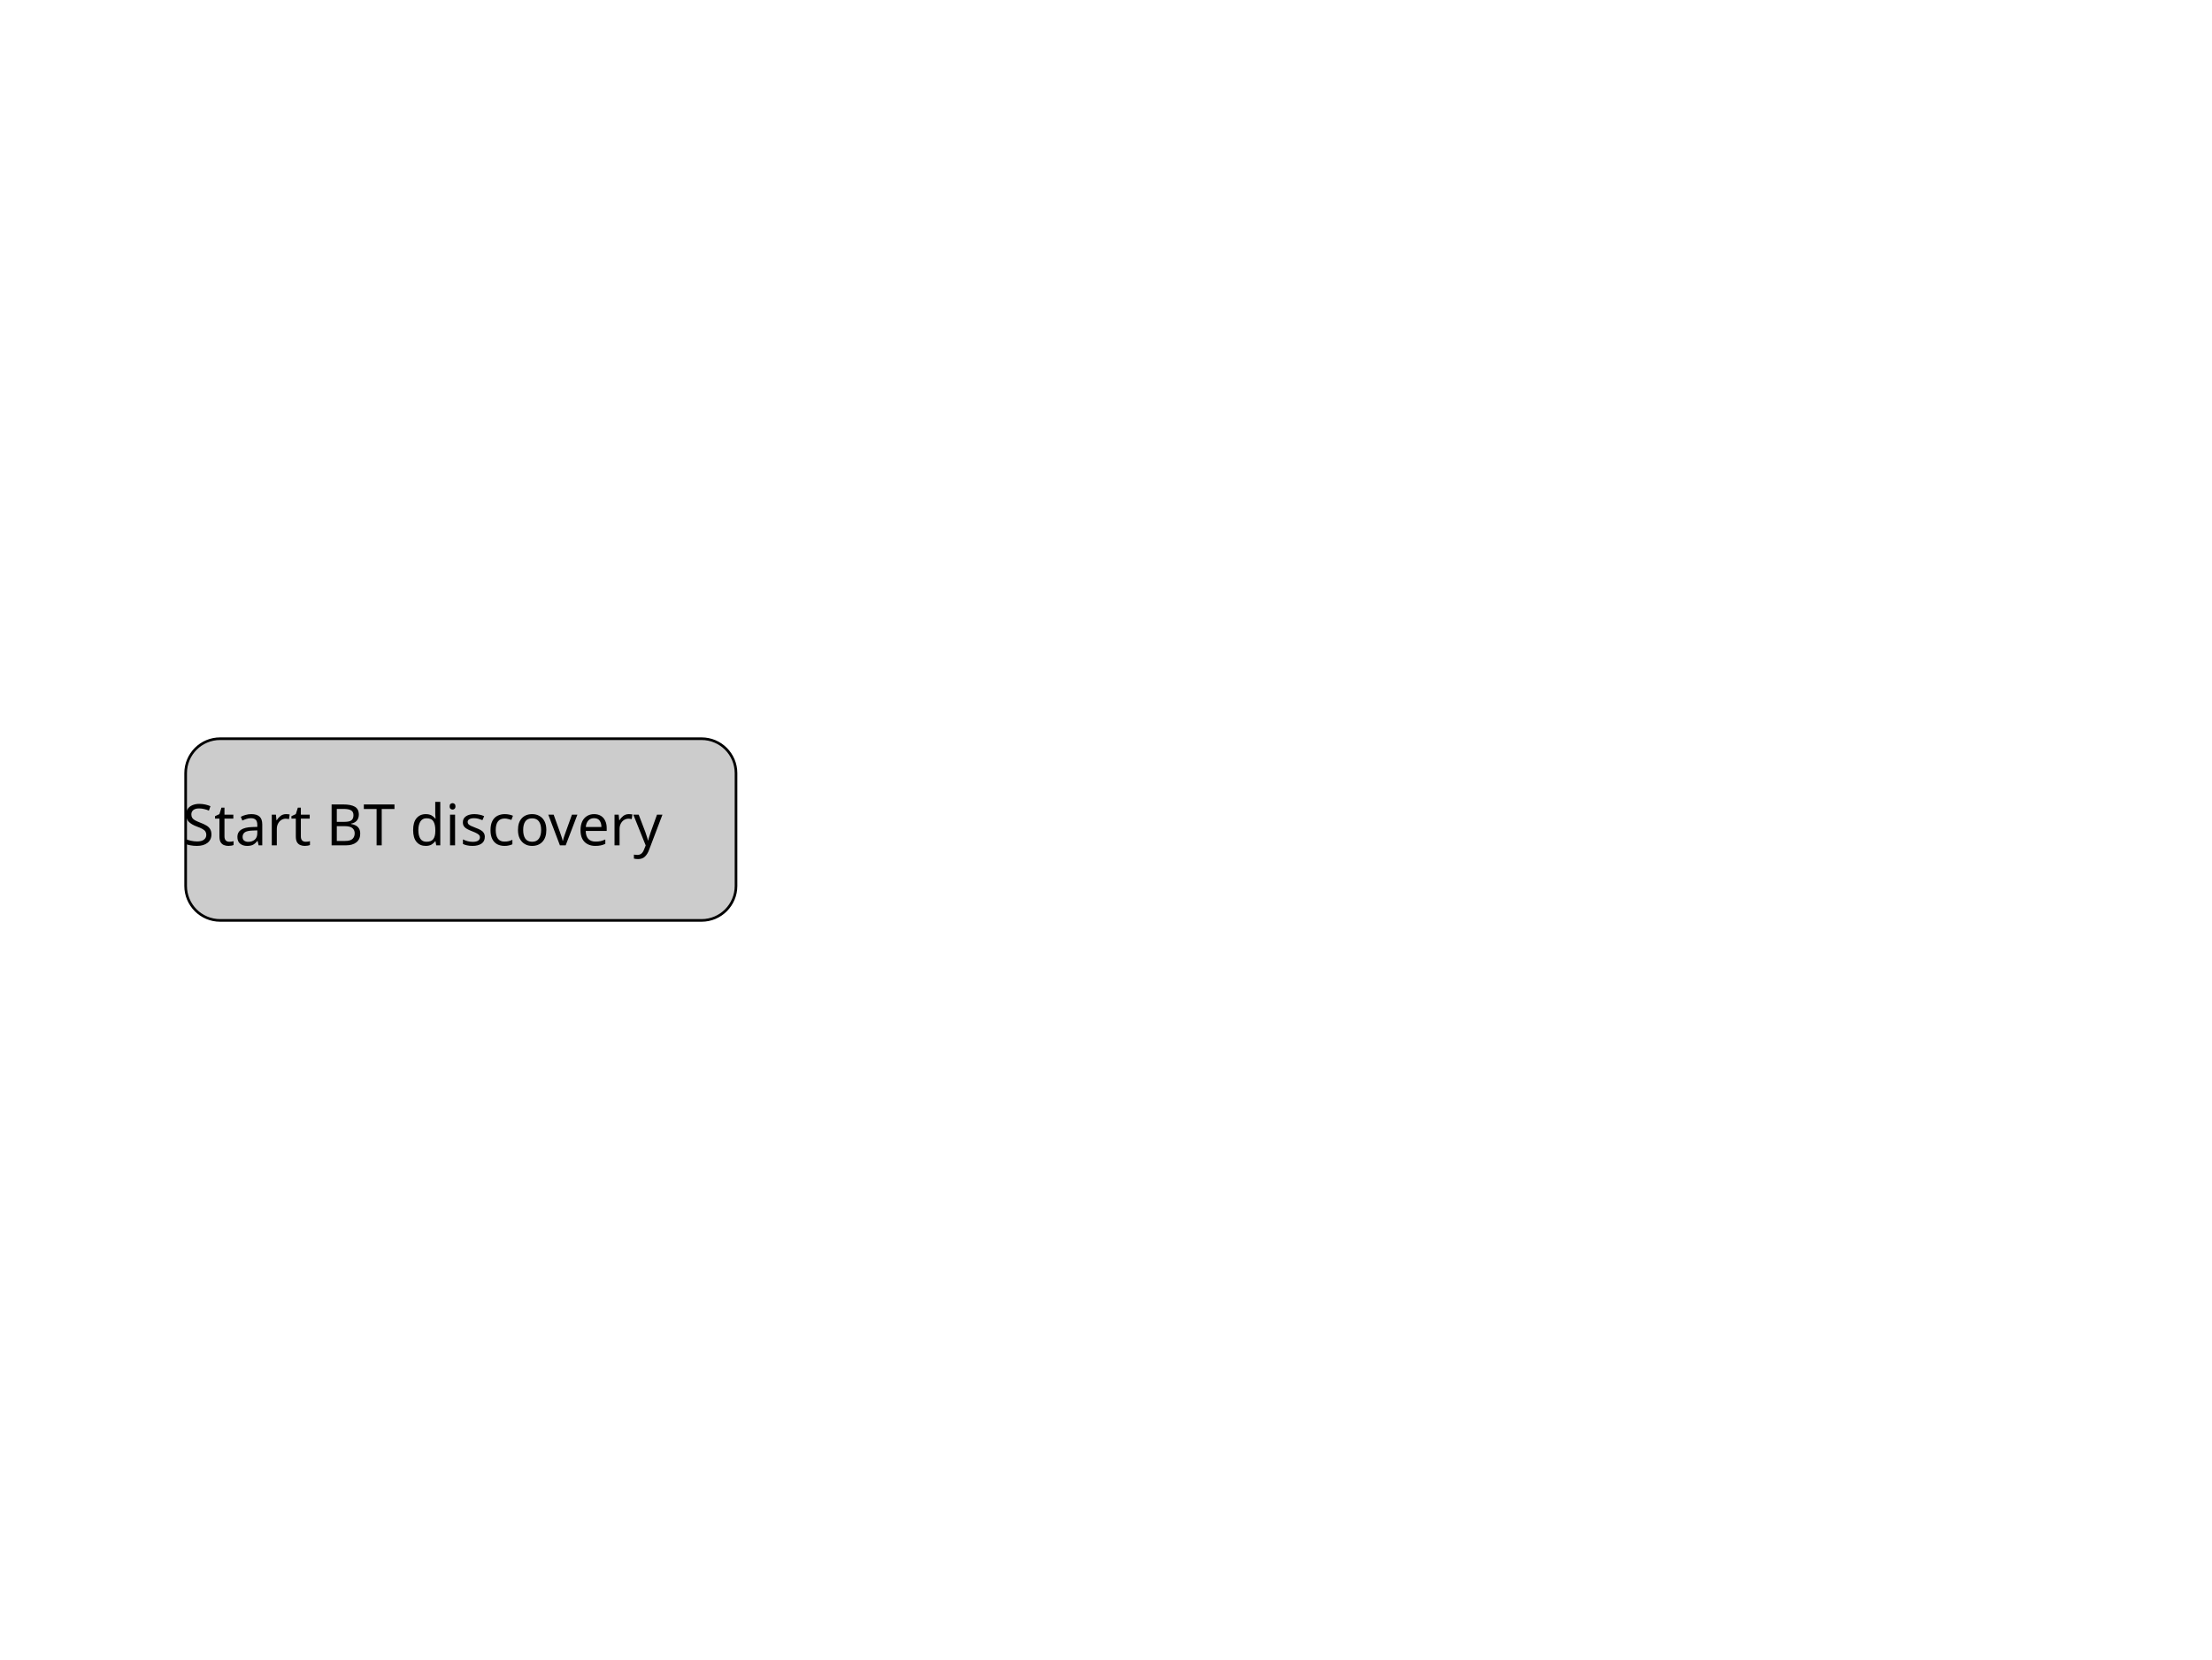
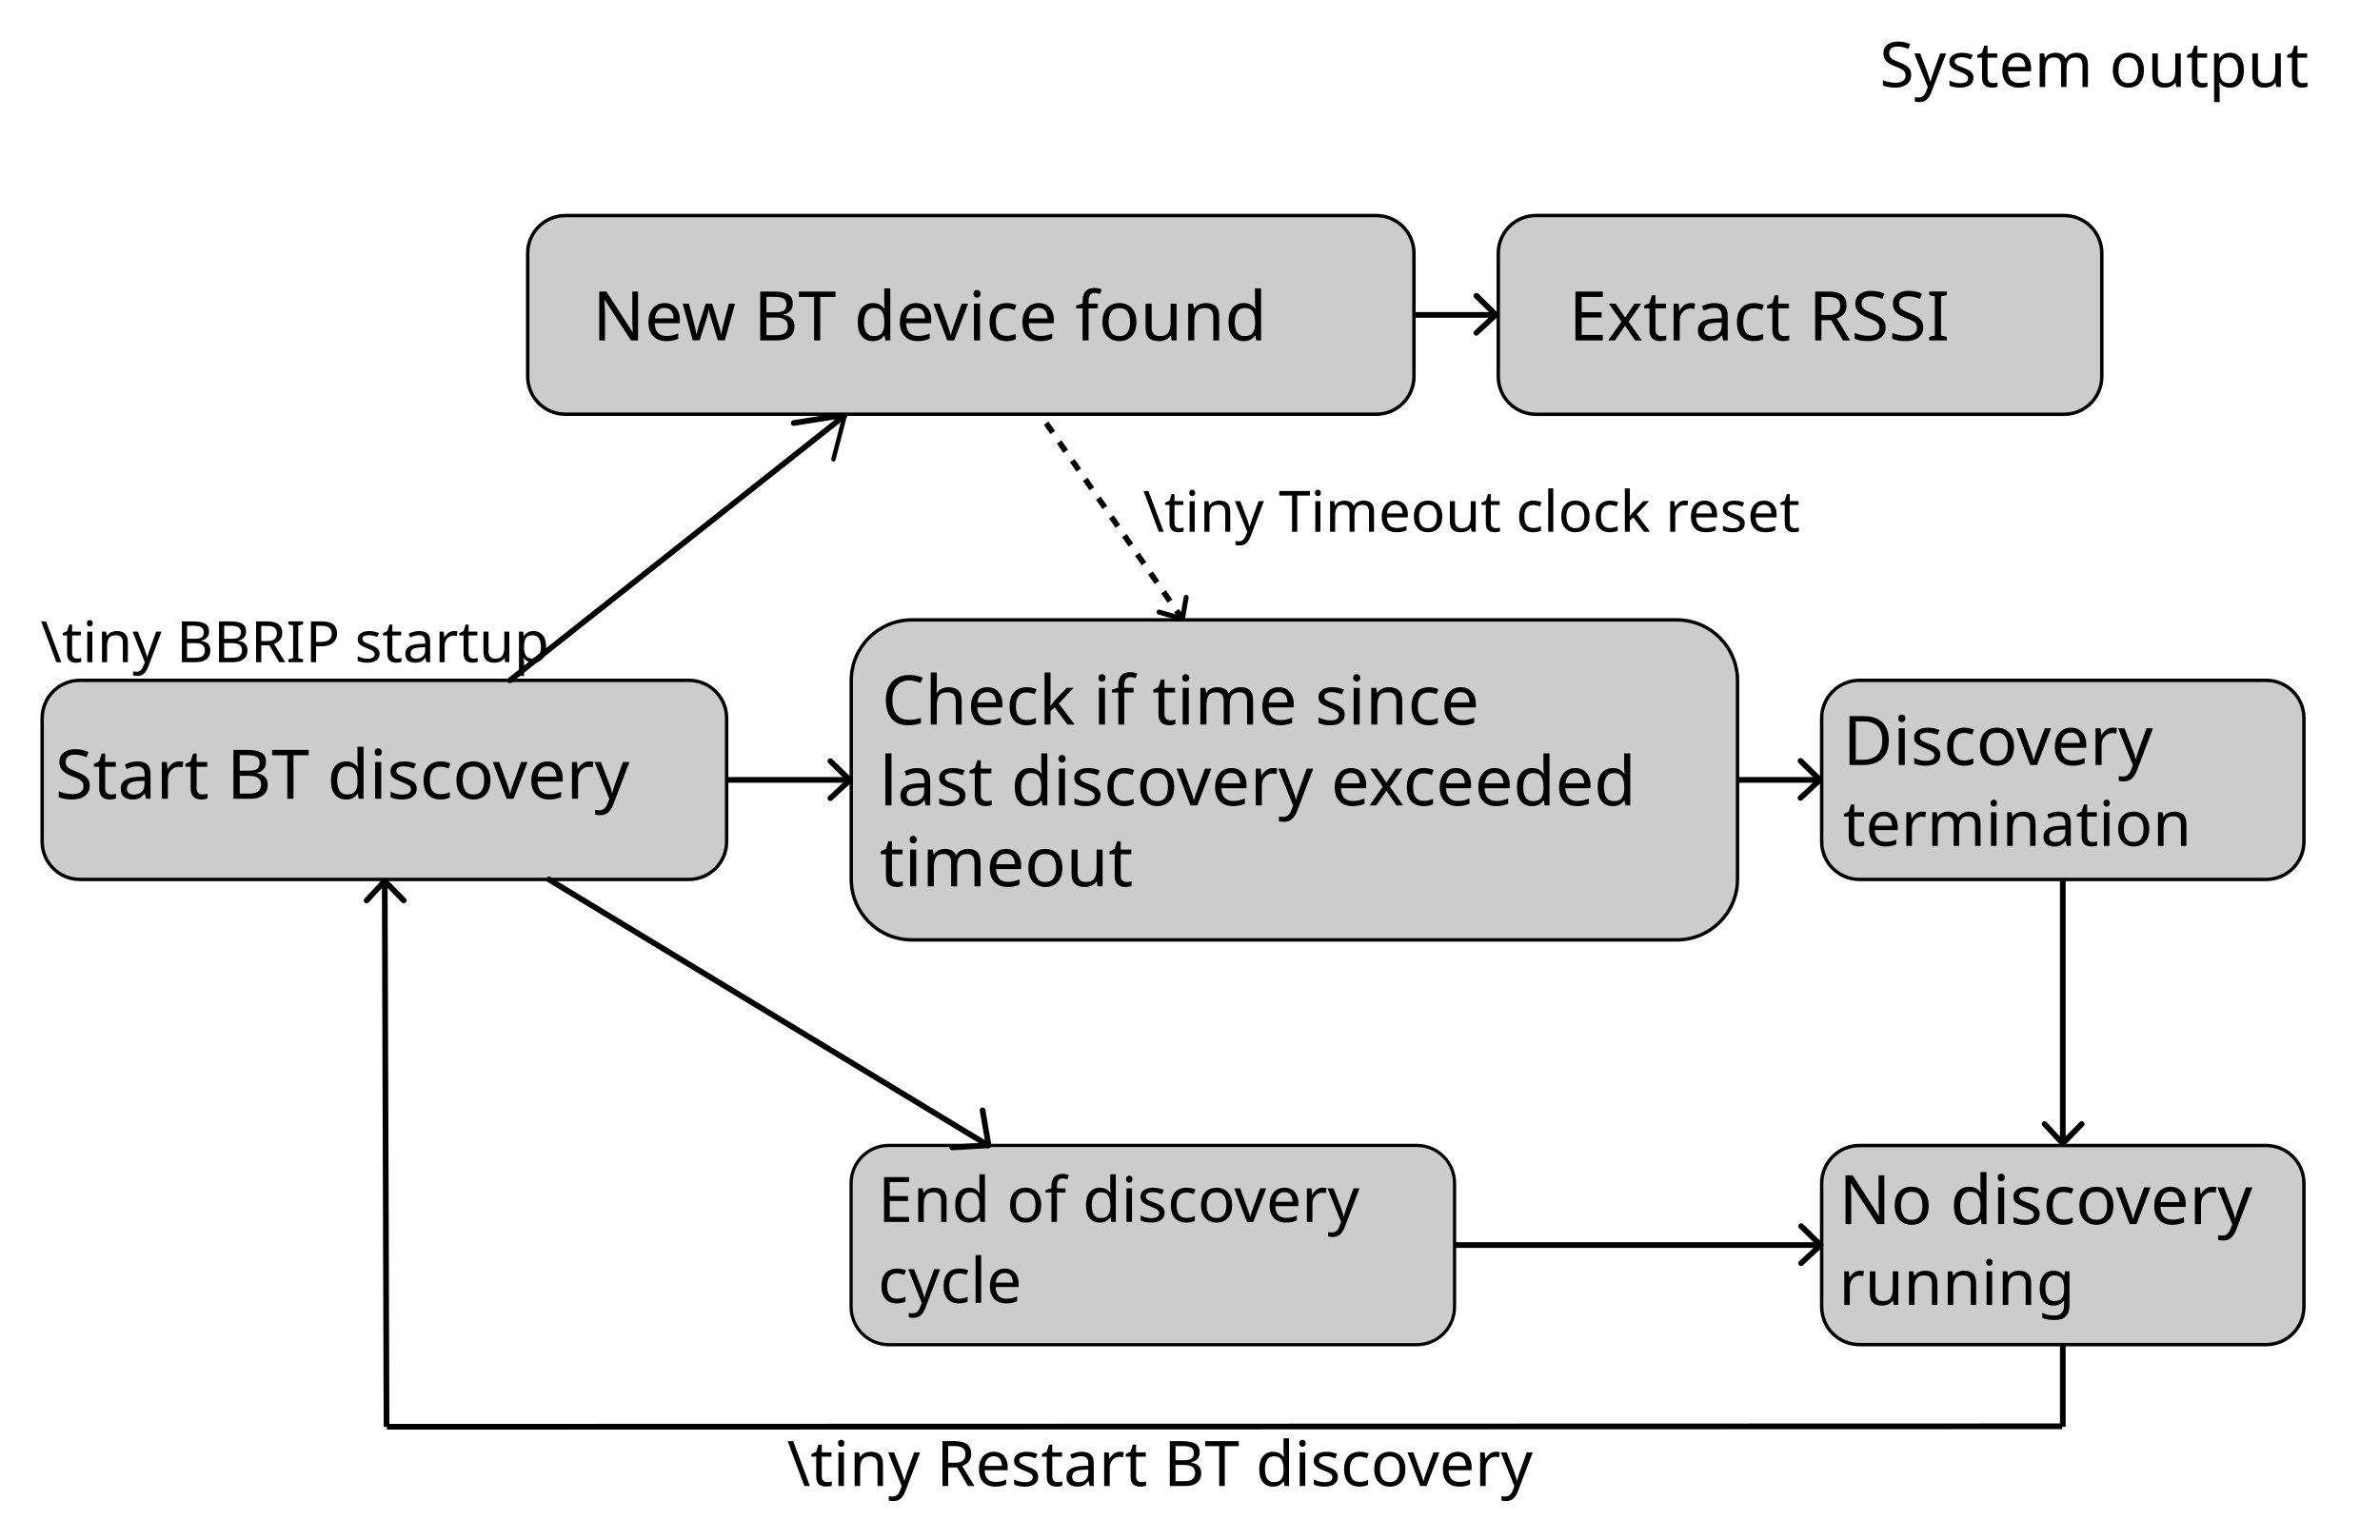
- <svg xmlns="http://www.w3.org/2000/svg" width="425.197" height="318.898" id="svg2" version="1.0">
+ <svg xmlns="http://www.w3.org/2000/svg" width="417.028" height="269.811" id="svg2" version="1.0">
  <defs id="defs4" />
-   <g id="layer1" transform="translate(4.149475e-6,-719.2913)">
-     <rect style="fill:#cccccc;fill-opacity:1;fill-rule:nonzero;stroke:#000000;stroke-width:0.506;stroke-linejoin:round;stroke-miterlimit:4;stroke-opacity:1;stroke-dasharray:none" id="rect5014" width="105.793" height="34.927" x="35.686" y="861.277" ry="6.626" />
-     <text xml:space="preserve" style="font-size:11px;font-style:normal;font-weight:normal;text-align:center;line-height:125%;letter-spacing:0px;word-spacing:0px;text-anchor:middle;fill:#000000;fill-opacity:1;stroke:none;font-family:Sans" x="88.384" y="881.775" id="text5526">
-       <tspan id="tspan5528" x="88.384" y="881.775">Start BT discovery</tspan>
+   <g id="layer1" transform="translate(7.117125,-752.6874)">
+     <rect style="fill:#cccccc;fill-opacity:1;fill-rule:nonzero;stroke:#000000;stroke-width:0.6;stroke-linejoin:round;stroke-miterlimit:4;stroke-opacity:1;stroke-dasharray:none" id="rect5014" width="119.933" height="34.894" x="0.269" y="871.923" ry="6.62" />
+     <text xml:space="preserve" style="font-size:11px;font-style:normal;font-weight:normal;text-align:center;line-height:125%;letter-spacing:0px;word-spacing:0px;text-anchor:middle;fill:#000000;fill-opacity:1;stroke:none;font-family:Sans" x="60.019" y="892.681" id="text5526">
+       <tspan id="tspan5528" x="60.019" y="892.681" style="font-size:12px">Start BT discovery</tspan>
+     </text>
+     <text xml:space="preserve" style="font-size:11px;font-style:normal;font-weight:normal;text-align:center;line-height:125%;letter-spacing:0px;word-spacing:0px;text-anchor:middle;fill:#000000;fill-opacity:1;stroke:none;font-family:Sans" x="35.433" y="858.736" id="text5647">
+       <tspan id="tspan5649" x="35.433" y="858.736" style="text-align:center;text-anchor:middle" />
+     </text>
+     <text xml:space="preserve" style="font-size:11px;font-style:normal;font-weight:normal;text-align:start;line-height:125%;letter-spacing:0px;word-spacing:0px;text-anchor:start;fill:#000000;fill-opacity:1;stroke:none;font-family:Sans" x="-1.9143008e-06" y="868.736" id="text5651">
+       <tspan id="tspan5653" x="-1.9143008e-06" y="868.736" style="font-size:10px">\tiny BBRIP startup</tspan>
+     </text>
+     <rect style="fill:#cccccc;fill-opacity:1;fill-rule:nonzero;stroke:#000000;stroke-width:0.6;stroke-linejoin:round;stroke-miterlimit:4;stroke-opacity:1;stroke-dasharray:none" id="rect5014-4" width="155.293" height="34.82" x="85.346" y="790.464" ry="6.606" />
+     <text xml:space="preserve" style="font-size:11px;font-style:normal;font-weight:normal;text-align:center;line-height:125%;letter-spacing:0px;word-spacing:0px;text-anchor:middle;fill:#000000;fill-opacity:1;stroke:none;font-family:Sans" x="162.948" y="812.348" id="text5526-5">
+       <tspan id="tspan5528-9" x="162.948" y="812.348" style="font-size:12px">New BT device found</tspan>
+     </text>
+     <path style="fill:none;stroke:#000000;stroke-width:0.995px;stroke-linecap:round;stroke-linejoin:miter;stroke-opacity:1" d="M 82.232,871.925 140.815,825.567" id="path5694" />
+     <rect style="fill:#cccccc;fill-opacity:1;fill-rule:nonzero;stroke:#000000;stroke-width:0.6;stroke-linejoin:round;stroke-miterlimit:4;stroke-opacity:1;stroke-dasharray:none" id="rect5014-4-2" width="155.293" height="56.08" x="142.039" y="861.33" ry="10.639" />
+     <path style="fill:none;stroke:#000000;stroke-width:1;stroke-linecap:butt;stroke-linejoin:miter;stroke-miterlimit:4;stroke-opacity:1;stroke-dasharray:2, 2;stroke-dashoffset:0" d="M 200.179,142.039 175.104,105.993" id="path5746" transform="translate(-4.149475e-6,719.2913)" />
+     <text xml:space="preserve" style="font-size:11px;font-style:normal;font-weight:normal;text-align:start;line-height:125%;letter-spacing:0px;word-spacing:0px;text-anchor:start;fill:#000000;fill-opacity:1;stroke:none;font-family:Sans" x="193.165" y="845.877" id="text5651-6">
+       <tspan id="tspan5653-9" x="193.165" y="845.877" style="font-size:10px">\tiny Timeout clock reset</tspan>
+     </text>
+     <rect style="fill:#cccccc;fill-opacity:1;fill-rule:nonzero;stroke:#000000;stroke-width:0.6;stroke-linejoin:round;stroke-miterlimit:4;stroke-opacity:1;stroke-dasharray:none" id="rect5014-4-4" width="105.748" height="34.837" x="255.416" y="790.456" ry="6.609" />
+     <text xml:space="preserve" style="font-size:11px;font-style:normal;font-weight:normal;text-align:center;line-height:125%;letter-spacing:0px;word-spacing:0px;text-anchor:middle;fill:#000000;fill-opacity:1;stroke:none;font-family:Sans" x="308.29" y="812.348" id="text5526-5-5">
+       <tspan id="tspan5528-9-9" x="308.29" y="812.348" style="font-size:12px">Extract RSSI</tspan>
+     </text>
+     <path style="fill:none;stroke:#000000;stroke-width:1px;stroke-linecap:butt;stroke-linejoin:miter;stroke-opacity:1" d="m 240.639,88.583 14.778,2e-6" id="path5956" transform="translate(-4.149475e-6,719.2913)" />
+     <rect style="fill:#cccccc;fill-opacity:1;fill-rule:nonzero;stroke:#000000;stroke-width:0.6;stroke-linejoin:round;stroke-miterlimit:4;stroke-opacity:1;stroke-dasharray:none" id="rect5014-8" width="84.5" height="34.894" x="312.081" y="871.923" ry="6.62" />
+     <g id="g6034" transform="translate(-24.3502,-16.77917)">
+       <text id="text5526-9" y="903.543" x="340.157" style="font-size:11px;font-style:normal;font-weight:normal;text-align:start;line-height:125%;letter-spacing:0px;word-spacing:0px;text-anchor:start;fill:#000000;fill-opacity:1;stroke:none;font-family:Sans" xml:space="preserve">
+         <tspan style="font-size:12px;text-align:start;text-anchor:start" y="903.543" x="340.157" id="tspan5528-4">Discovery</tspan>
+       </text>
+       <text id="text6030" y="917.717" x="340.157" style="font-size:11px;font-style:normal;font-weight:normal;text-align:start;line-height:125%;letter-spacing:0px;word-spacing:0px;text-anchor:start;fill:#000000;fill-opacity:1;stroke:none;font-family:Sans" xml:space="preserve">
+         <tspan y="917.717" x="340.157" id="tspan6032">termination</tspan>
+       </text>
+     </g>
+     <path style="fill:none;stroke:#000000;stroke-width:1px;stroke-linecap:butt;stroke-linejoin:miter;stroke-opacity:1" d="m 120.203,170.079 21.836,1e-5" id="path6059" transform="translate(-4.149475e-6,719.2913)" />
+     <g id="g5857" transform="translate(-6.056389,-0.00708008)">
+       <text id="text5526-5-9" y="879.678" x="153.427" style="font-size:11px;font-style:normal;font-weight:normal;text-align:start;line-height:125%;letter-spacing:0px;word-spacing:0px;text-anchor:start;fill:#000000;fill-opacity:1;stroke:none;font-family:Sans" xml:space="preserve">
+         <tspan style="font-size:12px;text-align:start;text-anchor:start" y="879.678" x="153.427" id="tspan5528-9-4">Check if time since</tspan>
+       </text>
+       <text id="text5722" y="893.851" x="153.065" style="font-size:11px;font-style:normal;font-weight:normal;text-align:start;line-height:125%;letter-spacing:0px;word-spacing:0px;text-anchor:start;fill:#000000;fill-opacity:1;stroke:none;font-family:Sans" xml:space="preserve">
+         <tspan y="893.851" x="153.065" id="tspan5724" style="font-size:12px">last discovery exceeded </tspan>
+       </text>
+       <text id="text5726" y="908.024" x="153.065" style="font-size:11px;font-style:normal;font-weight:normal;text-align:start;line-height:125%;letter-spacing:0px;word-spacing:0px;text-anchor:start;fill:#000000;fill-opacity:1;stroke:none;font-family:Sans" xml:space="preserve">
+         <tspan y="908.024" x="153.065" id="tspan5728" style="font-size:12px">timeout</tspan>
+       </text>
+     </g>
+     <path style="fill:none;stroke:#000000;stroke-width:1px;stroke-linecap:butt;stroke-linejoin:miter;stroke-opacity:1" d="m 297.331,170.079 14.749,0" id="path6126" transform="translate(-4.149475e-6,719.2913)" />
+     <text xml:space="preserve" style="font-size:11px;font-style:normal;font-weight:normal;text-align:start;line-height:125%;letter-spacing:0px;word-spacing:0px;text-anchor:start;fill:#000000;fill-opacity:1;stroke:none;font-family:Sans" x="322.247" y="767.938" id="text6149">
+       <tspan id="tspan6151" x="322.247" y="767.938">System output</tspan>
+     </text>
+     <flowRoot xml:space="preserve" id="flowRoot6153" style="font-size:11px;font-style:normal;font-weight:normal;text-align:start;line-height:125%;letter-spacing:0px;word-spacing:0px;text-anchor:start;fill:#000000;fill-opacity:1;stroke:none;font-family:Sans" transform="translate(9.878357,734.5295)">
+       <flowRegion id="flowRegion6155">
+         <rect id="rect6157" width="73.134" height="28.949" x="313.105" y="38.55" />
+       </flowRegion>
+       <flowPara id="flowPara6159" style="font-size:6px">\tiny RSSI value is sent to further analysis</flowPara>
+     </flowRoot>
+     <rect style="fill:#cccccc;fill-opacity:1;fill-rule:nonzero;stroke:#000000;stroke-width:0.564;stroke-linejoin:round;stroke-miterlimit:4;stroke-opacity:1;stroke-dasharray:none" id="rect5014-2" width="105.736" height="34.93" x="142.014" y="953.431" ry="6.627" />
+     <text xml:space="preserve" style="font-size:11px;font-style:normal;font-weight:normal;text-align:start;line-height:125%;letter-spacing:0px;word-spacing:0px;text-anchor:start;fill:#000000;fill-opacity:1;stroke:none;font-family:Sans" x="201.782" y="952.947" id="text5526-0">
+       <tspan id="tspan5528-6" x="201.782" y="952.947" style="font-size:12px;text-align:start;text-anchor:start" />
+     </text>
+     <g id="g6195" transform="translate(-9.181874,20.78169)">
+       <text id="text6187" y="960.236" x="155.905" style="font-size:11px;font-style:normal;font-weight:normal;text-align:start;line-height:125%;letter-spacing:0px;word-spacing:0px;text-anchor:start;fill:#000000;fill-opacity:1;stroke:none;font-family:Sans" xml:space="preserve">
+         <tspan y="960.236" x="155.905" id="tspan6189">cycle</tspan>
+       </text>
+       <text id="text6191" y="946.063" x="155.905" style="font-size:11px;font-style:normal;font-weight:normal;text-align:start;line-height:125%;letter-spacing:0px;word-spacing:0px;text-anchor:start;fill:#000000;fill-opacity:1;stroke:none;font-family:Sans" xml:space="preserve">
+         <tspan y="946.063" x="155.905" id="tspan6193">End of discovery</tspan>
+       </text>
+     </g>
+     <path style="fill:none;stroke:#000000;stroke-width:0.783px;stroke-linecap:round;stroke-linejoin:miter;stroke-opacity:1" d="m 138.919,833.167 1.954,-7.534" id="path6264" />
+     <path style="fill:none;stroke:#000000;stroke-width:1px;stroke-linecap:round;stroke-linejoin:round;stroke-opacity:1" d="m 131.971,826.82 8.217,-1.289" id="path6266" />
+     <path style="fill:none;stroke:#000000;stroke-width:1px;stroke-linecap:round;stroke-linejoin:miter;stroke-opacity:1" d="m 141.77,889.39 -3.384,-3.303" id="path6268" />
+     <path style="fill:none;stroke:#000000;stroke-width:0.98px;stroke-linecap:round;stroke-linejoin:miter;stroke-opacity:1" d="m 141.78,889.427 -3.403,3.156" id="path6268-3" />
+     <path style="fill:none;stroke:#000000;stroke-width:0.868;stroke-linecap:round;stroke-linejoin:miter;stroke-miterlimit:4;stroke-opacity:1;stroke-dasharray:none" d="m 200.086,861.061 0.643,-3.691" id="path6288" />
+     <path style="fill:none;stroke:#000000;stroke-width:0.88px;stroke-linecap:round;stroke-linejoin:miter;stroke-opacity:1" d="m 195.989,859.966 4.023,1.146" id="path6290" />
+     <path style="fill:none;stroke:#000000;stroke-width:1px;stroke-linecap:round;stroke-linejoin:miter;stroke-opacity:1" d="m 254.958,807.831 -3.384,-3.303" id="path6268-5" />
+     <path style="fill:none;stroke:#000000;stroke-width:0.98px;stroke-linecap:round;stroke-linejoin:miter;stroke-opacity:1" d="m 254.968,807.868 -3.403,3.156" id="path6268-3-4" />
+     <path style="fill:none;stroke:#000000;stroke-width:1px;stroke-linecap:round;stroke-linejoin:miter;stroke-opacity:1" d="m 311.757,889.349 -3.384,-3.303" id="path6268-6" />
+     <path style="fill:none;stroke:#000000;stroke-width:0.98px;stroke-linecap:round;stroke-linejoin:miter;stroke-opacity:1" d="m 311.767,889.387 -3.403,3.156" id="path6268-3-1" />
+     <path style="fill:none;stroke:#000000;stroke-width:1px;stroke-linecap:round;stroke-linejoin:miter;stroke-opacity:1" d="m 89.051,187.526 76.986,46.614" id="path6328" transform="translate(-4.149475e-6,719.2913)" />
+     <path style="fill:none;stroke:#000000;stroke-width:0.995px;stroke-linecap:round;stroke-linejoin:miter;stroke-opacity:1" d="m 165.047,947.276 1.054,6.13" id="path6330" />
+     <path style="fill:none;stroke:#000000;stroke-width:1px;stroke-linecap:round;stroke-linejoin:miter;stroke-opacity:1" d="m 159.756,953.78 6.244,-0.363" id="path6332" />
+     <rect style="fill:#cccccc;fill-opacity:1;fill-rule:nonzero;stroke:#000000;stroke-width:0.6;stroke-linejoin:round;stroke-miterlimit:4;stroke-opacity:1;stroke-dasharray:none" id="rect5014-8-4" width="84.5" height="34.894" x="312.081" y="953.45" ry="6.62" />
+     <g id="g6034-3" transform="translate(-25.05382,63.68126)">
+       <text id="text5526-9-8" y="903.543" x="340.157" style="font-size:11px;font-style:normal;font-weight:normal;text-align:start;line-height:125%;letter-spacing:0px;word-spacing:0px;text-anchor:start;fill:#000000;fill-opacity:1;stroke:none;font-family:Sans" xml:space="preserve">
+         <tspan style="font-size:12px;text-align:start;text-anchor:start" y="903.543" x="340.157" id="tspan5528-4-5">No discovery</tspan>
+       </text>
+       <text id="text6030-0" y="917.717" x="340.157" style="font-size:11px;font-style:normal;font-weight:normal;text-align:start;line-height:125%;letter-spacing:0px;word-spacing:0px;text-anchor:start;fill:#000000;fill-opacity:1;stroke:none;font-family:Sans" xml:space="preserve">
+         <tspan y="917.717" x="340.157" id="tspan6032-1">running</tspan>
+       </text>
+     </g>
+     <path style="fill:none;stroke:#000000;stroke-width:1px;stroke-linecap:butt;stroke-linejoin:miter;stroke-opacity:1" d="m 354.331,234.158 0,-46.633" id="path6373" transform="translate(-4.149475e-6,719.2913)" />
+     <path style="fill:none;stroke:#000000;stroke-width:1px;stroke-linecap:butt;stroke-linejoin:miter;stroke-opacity:1" d="m 312.081,251.605 -64.331,-1e-5" id="path6379" transform="translate(-4.149475e-6,719.2913)" />
+     <path style="fill:none;stroke:#000000;stroke-width:1px;stroke-linecap:round;stroke-linejoin:miter;stroke-opacity:1" d="m 311.863,970.881 -3.384,-3.303" id="path6268-6-1" />
+     <path style="fill:none;stroke:#000000;stroke-width:0.98px;stroke-linecap:round;stroke-linejoin:miter;stroke-opacity:1" d="m 311.873,970.919 -3.403,3.156" id="path6268-3-1-4" />
+     <g id="g6423" transform="matrix(0,-1,-1,0,1295.969,1264.694)">
+       <path id="path6268-6-1-8" d="m 311.623,941.634 3.384,-3.303" style="fill:none;stroke:#000000;stroke-width:1px;stroke-linecap:round;stroke-linejoin:miter;stroke-opacity:1" />
+       <path id="path6268-3-1-4-2" d="m 311.613,941.671 3.403,3.156" style="fill:none;stroke:#000000;stroke-width:0.98px;stroke-linecap:round;stroke-linejoin:miter;stroke-opacity:1" />
+     </g>
+     <path style="fill:none;stroke:#000000;stroke-width:1px;stroke-linecap:butt;stroke-linejoin:miter;stroke-opacity:1;display:inline" d="m 354.331,269.052 0,14.412" id="path6452" transform="translate(-4.149475e-6,719.2913)" />
+     <path style="fill:none;stroke:#000000;stroke-width:1px;stroke-linecap:butt;stroke-linejoin:miter;stroke-opacity:1" d="m 60.236,170.079 0,0" id="path6454" transform="translate(-4.149475e-6,719.2913)" />
+     <path style="fill:none;stroke:#000000;stroke-width:1px;stroke-linecap:butt;stroke-linejoin:miter;stroke-opacity:1;display:inline" d="m 60.294,187.526 0.318,95.939" id="path6476" transform="translate(-4.149475e-6,719.2913)" />
+     <path style="fill:none;stroke:#000000;stroke-width:1px;stroke-linecap:butt;stroke-linejoin:miter;stroke-opacity:1" d="m 60.664,283.45 293.57,-0.081" id="path6478" transform="translate(-4.149475e-6,719.2913)" />
+     <g id="g6423-8" transform="matrix(0,1,-1,0,1001.951,595.491)">
+       <path id="path6268-6-1-8-6" d="m 311.623,941.634 3.384,-3.303" style="fill:none;stroke:#000000;stroke-width:1px;stroke-linecap:round;stroke-linejoin:miter;stroke-opacity:1" />
+       <path id="path6268-3-1-4-2-8" d="m 311.613,941.671 3.403,3.156" style="fill:none;stroke:#000000;stroke-width:0.98px;stroke-linecap:round;stroke-linejoin:miter;stroke-opacity:1" />
+     </g>
+     <text xml:space="preserve" style="font-size:11px;font-style:normal;font-weight:normal;text-align:start;line-height:125%;letter-spacing:0px;word-spacing:0px;text-anchor:start;fill:#000000;fill-opacity:1;stroke:none;font-family:Sans" x="130.795" y="1013.124" id="text6504">
+       <tspan id="tspan6506" x="130.795" y="1013.124">\tiny Restart BT discovery</tspan>
    </text>
  </g>
</svg>
